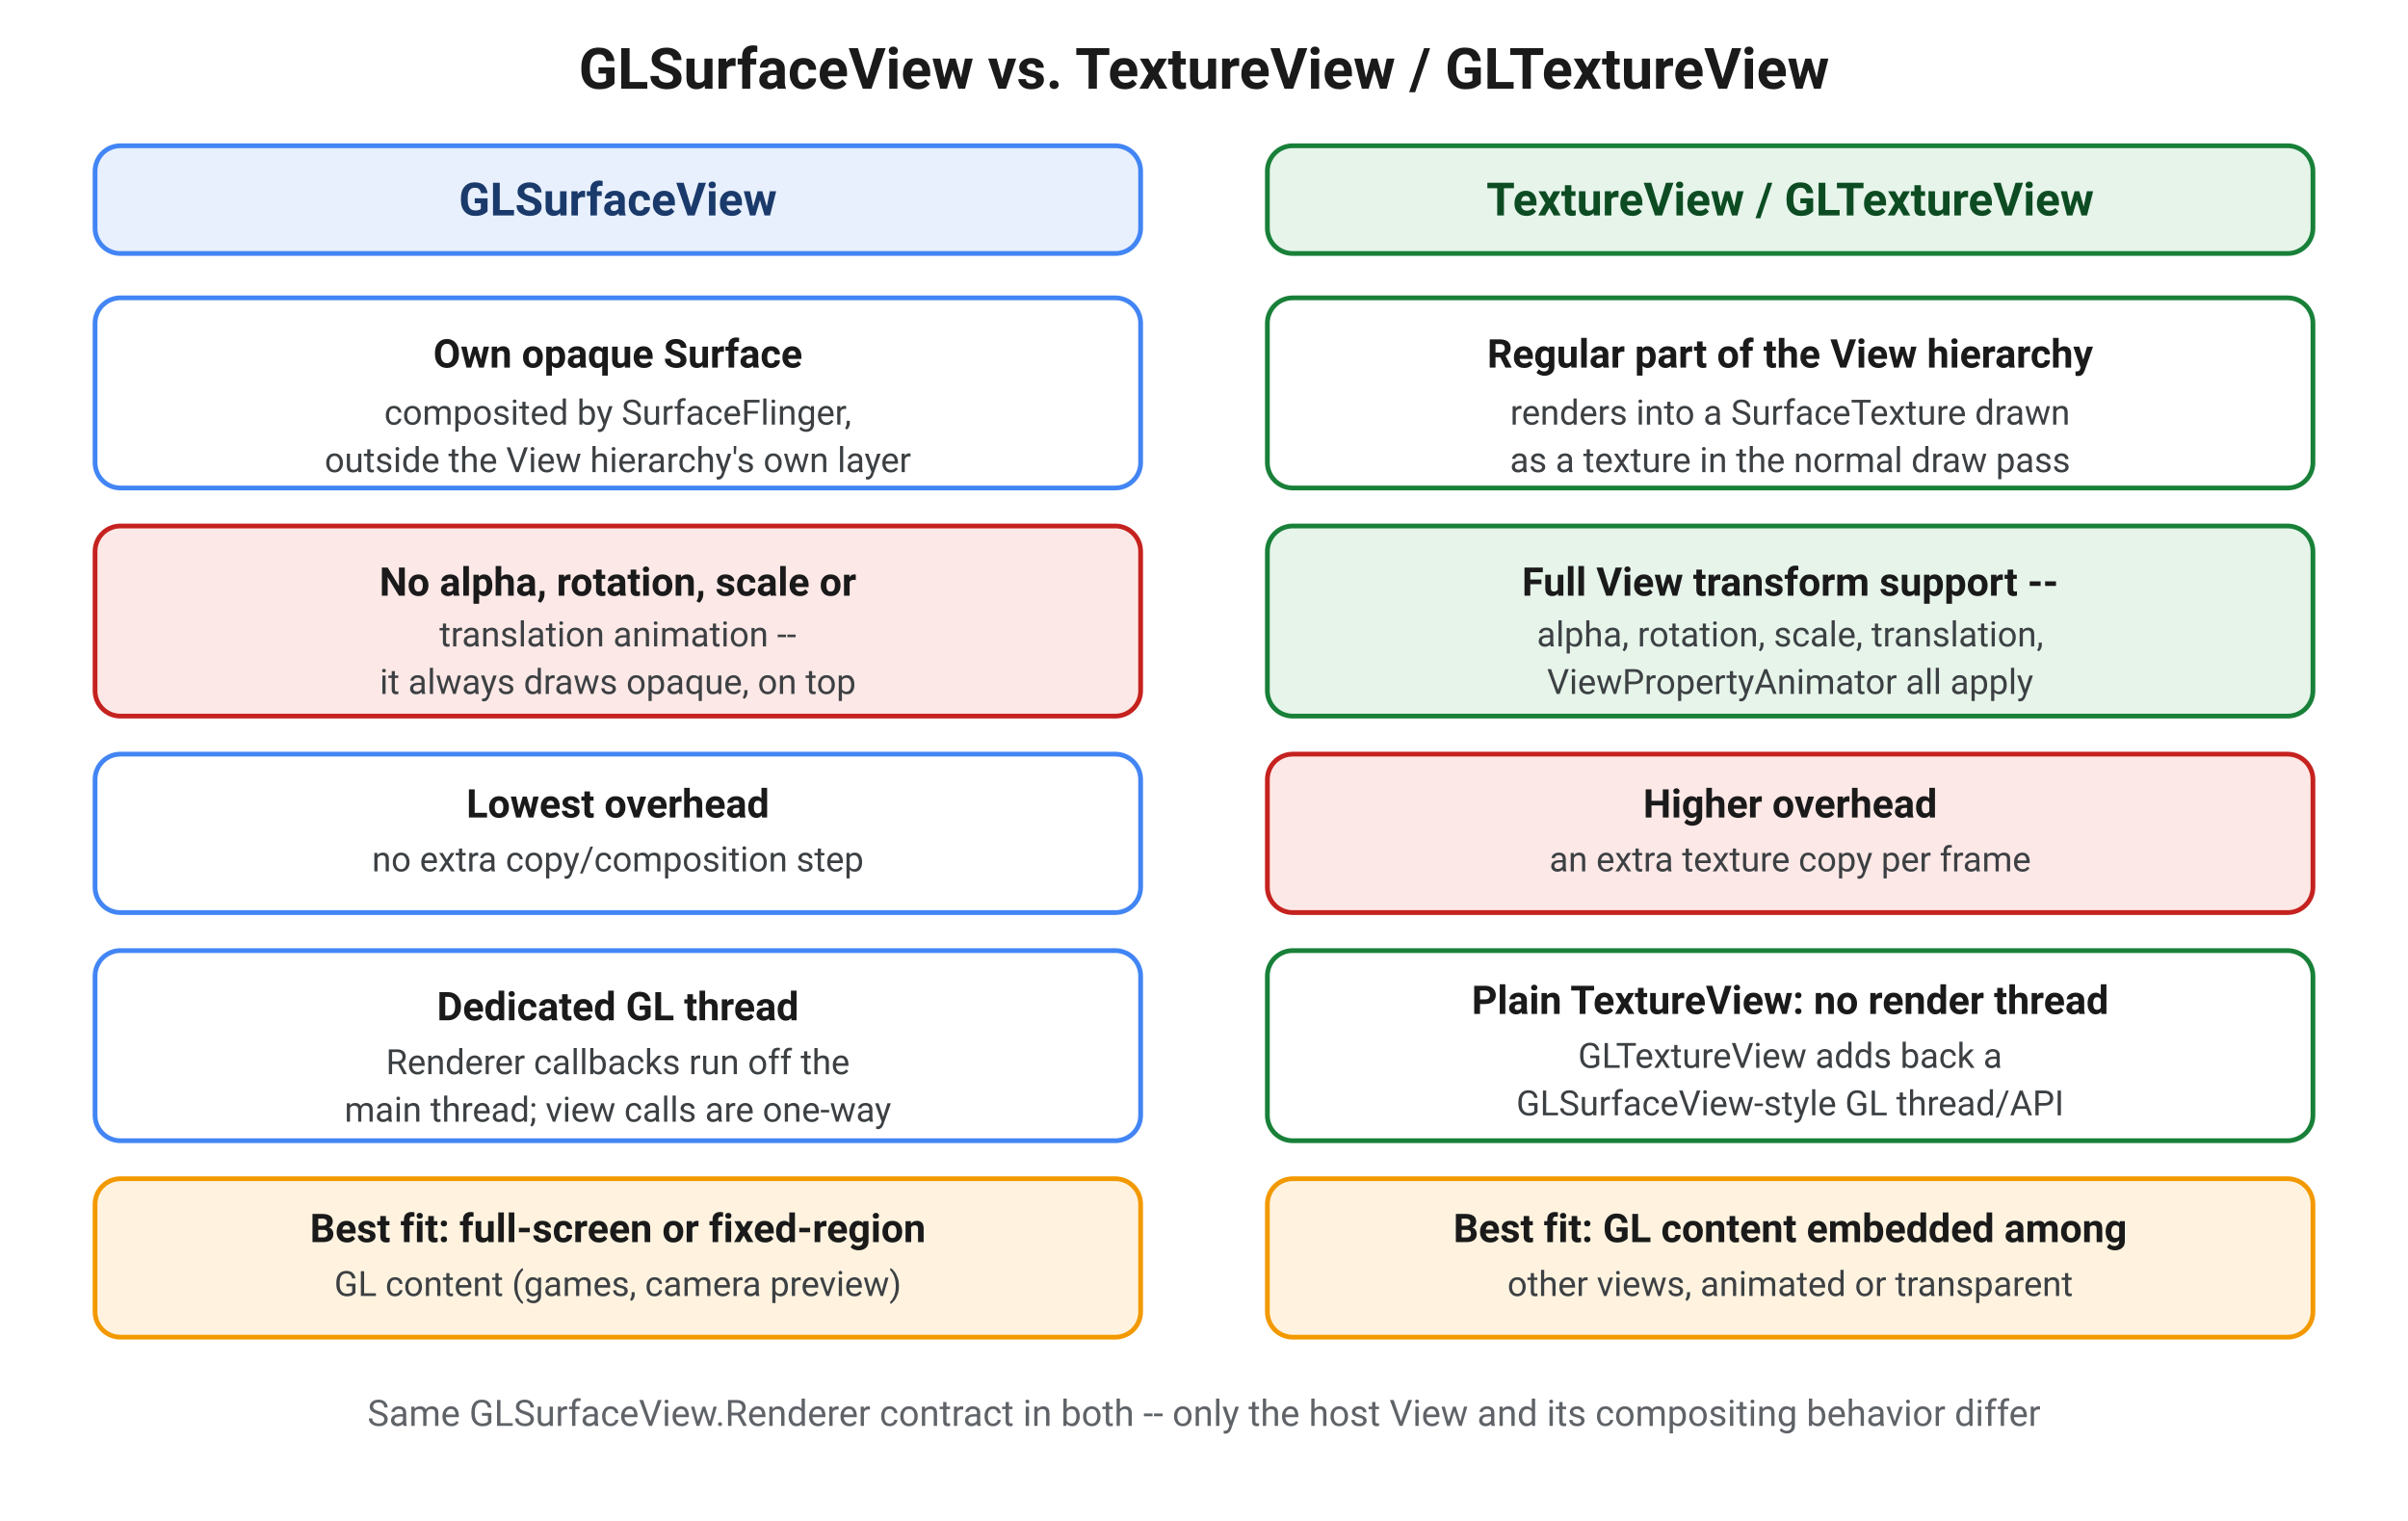
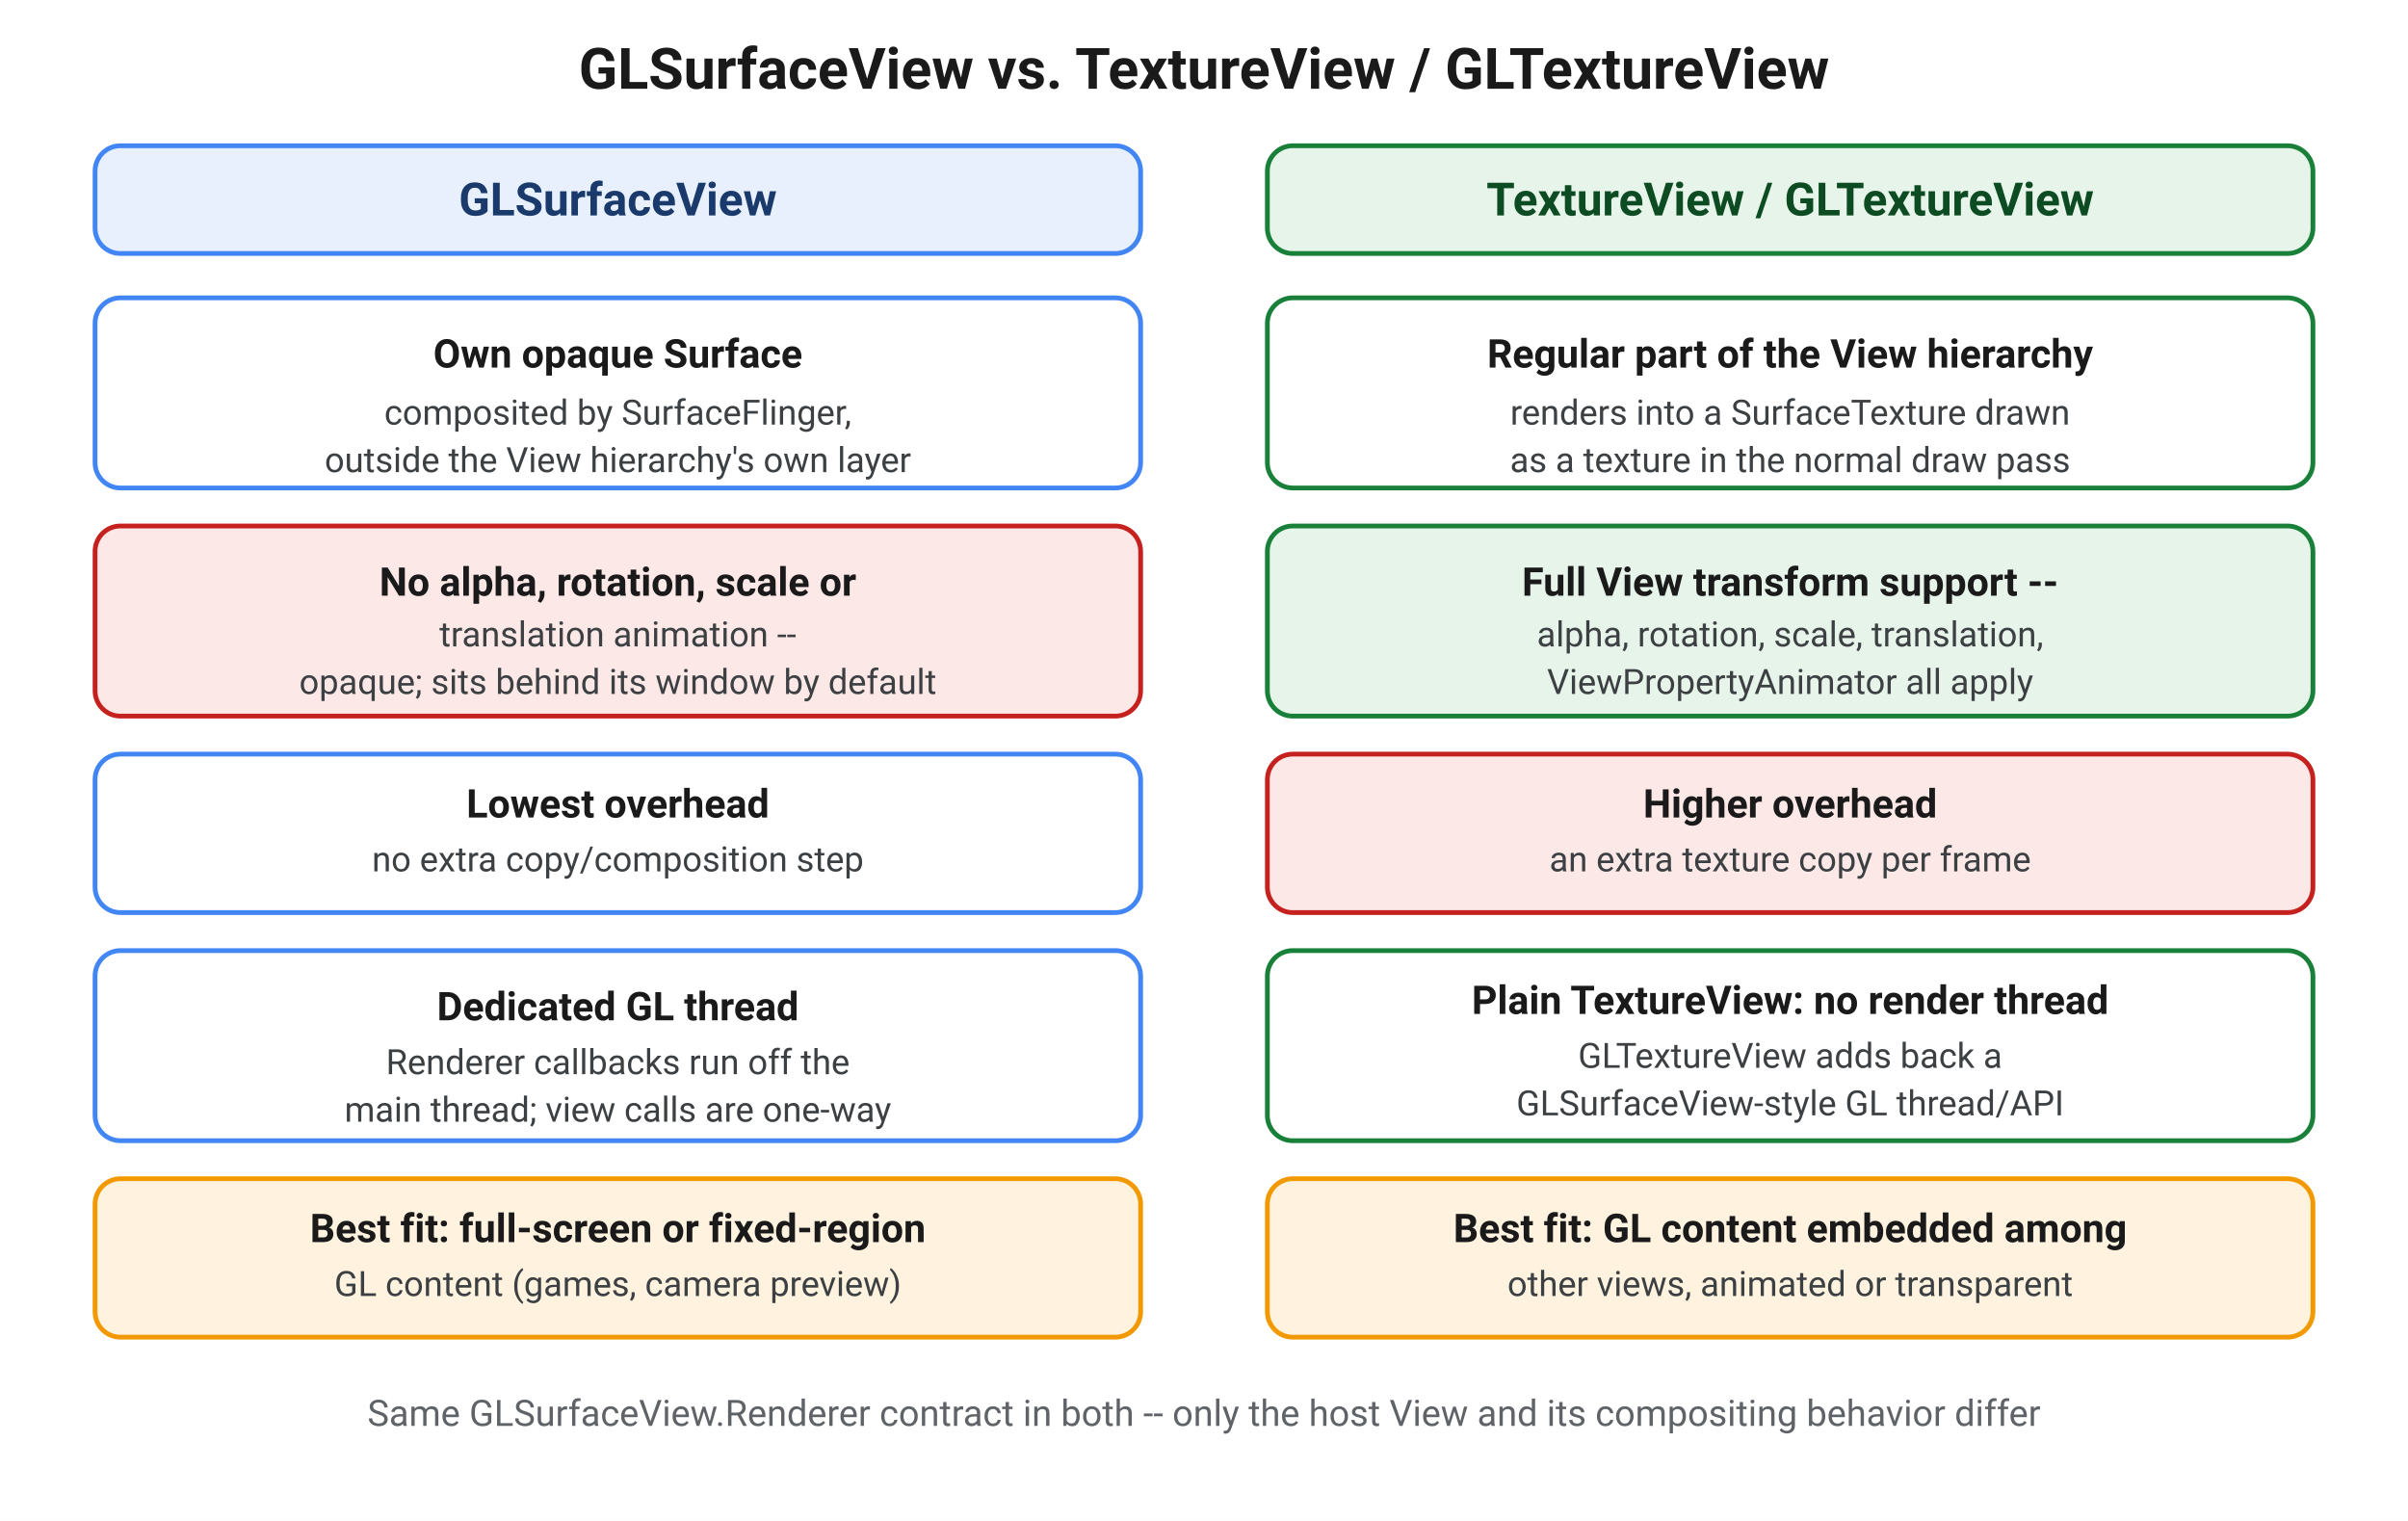
<svg xmlns="http://www.w3.org/2000/svg" viewBox="0 0 760 480" width="760" font-family="system-ui, -apple-system, Segoe UI, Roboto, sans-serif">
  <rect x="0" y="0" width="760" height="480" fill="#ffffff" />
  <text x="380" y="28" text-anchor="middle" font-size="18" font-weight="700" fill="#1a1a1a">GLSurfaceView vs. TextureView / GLTextureView</text>
  <rect x="30" y="46" width="330" height="34" rx="8" fill="#e8f0fe" stroke="#4285f4" stroke-width="1.5" />
  <text x="195" y="68" text-anchor="middle" font-size="14.5" font-weight="700" fill="#1a3a6b">GLSurfaceView</text>
  <rect x="400" y="46" width="330" height="34" rx="8" fill="#e6f4ea" stroke="#188038" stroke-width="1.5" />
  <text x="565" y="68" text-anchor="middle" font-size="14.5" font-weight="700" fill="#0d4c22">TextureView / GLTextureView</text>
  <rect x="30" y="94" width="330" height="60" rx="8" fill="#ffffff" stroke="#4285f4" stroke-width="1.5" />
  <text x="195" y="116" text-anchor="middle" font-size="12.5" font-weight="600" fill="#1a1a1a">Own opaque Surface</text>
  <text x="195" y="134" text-anchor="middle" font-size="11" fill="#3c4043">composited by SurfaceFlinger,</text>
  <text x="195" y="149" text-anchor="middle" font-size="11" fill="#3c4043">outside the View hierarchy's own layer</text>
  <rect x="30" y="166" width="330" height="60" rx="8" fill="#fce8e6" stroke="#c5221f" stroke-width="1.5" />
  <text x="195" y="188" text-anchor="middle" font-size="12.5" font-weight="600" fill="#1a1a1a">No alpha, rotation, scale or</text>
  <text x="195" y="204" text-anchor="middle" font-size="11" fill="#3c4043">translation animation --</text>
-   <text x="195" y="219" text-anchor="middle" font-size="11" fill="#3c4043">it always draws opaque, on top</text>
+   <text x="195" y="219" text-anchor="middle" font-size="11" fill="#3c4043">opaque; sits behind its window by default</text>
  <rect x="30" y="238" width="330" height="50" rx="8" fill="#ffffff" stroke="#4285f4" stroke-width="1.5" />
  <text x="195" y="258" text-anchor="middle" font-size="12.5" font-weight="600" fill="#1a1a1a">Lowest overhead</text>
  <text x="195" y="275" text-anchor="middle" font-size="11" fill="#3c4043">no extra copy/composition step</text>
  <rect x="30" y="300" width="330" height="60" rx="8" fill="#ffffff" stroke="#4285f4" stroke-width="1.5" />
  <text x="195" y="322" text-anchor="middle" font-size="12.5" font-weight="600" fill="#1a1a1a">Dedicated GL thread</text>
  <text x="195" y="339" text-anchor="middle" font-size="11" fill="#3c4043">Renderer callbacks run off the</text>
  <text x="195" y="354" text-anchor="middle" font-size="11" fill="#3c4043">main thread; view calls are one-way</text>
  <rect x="30" y="372" width="330" height="50" rx="8" fill="#fff3e0" stroke="#f29900" stroke-width="1.5" />
  <text x="195" y="392" text-anchor="middle" font-size="12.5" font-weight="600" fill="#1a1a1a">Best fit: full-screen or fixed-region</text>
  <text x="195" y="409" text-anchor="middle" font-size="11" fill="#3c4043">GL content (games, camera preview)</text>
  <rect x="400" y="94" width="330" height="60" rx="8" fill="#ffffff" stroke="#188038" stroke-width="1.5" />
  <text x="565" y="116" text-anchor="middle" font-size="12.5" font-weight="600" fill="#1a1a1a">Regular part of the View hierarchy</text>
  <text x="565" y="134" text-anchor="middle" font-size="11" fill="#3c4043">renders into a SurfaceTexture drawn</text>
  <text x="565" y="149" text-anchor="middle" font-size="11" fill="#3c4043">as a texture in the normal draw pass</text>
  <rect x="400" y="166" width="330" height="60" rx="8" fill="#e6f4ea" stroke="#188038" stroke-width="1.5" />
  <text x="565" y="188" text-anchor="middle" font-size="12.5" font-weight="600" fill="#1a1a1a">Full View transform support --</text>
  <text x="565" y="204" text-anchor="middle" font-size="11" fill="#3c4043">alpha, rotation, scale, translation,</text>
  <text x="565" y="219" text-anchor="middle" font-size="11" fill="#3c4043">ViewPropertyAnimator all apply</text>
  <rect x="400" y="238" width="330" height="50" rx="8" fill="#fce8e6" stroke="#c5221f" stroke-width="1.5" />
  <text x="565" y="258" text-anchor="middle" font-size="12.5" font-weight="600" fill="#1a1a1a">Higher overhead</text>
  <text x="565" y="275" text-anchor="middle" font-size="11" fill="#3c4043">an extra texture copy per frame</text>
  <rect x="400" y="300" width="330" height="60" rx="8" fill="#ffffff" stroke="#188038" stroke-width="1.5" />
  <text x="565" y="320" text-anchor="middle" font-size="12.5" font-weight="600" fill="#1a1a1a">Plain TextureView: no render thread</text>
  <text x="565" y="337" text-anchor="middle" font-size="11" fill="#3c4043">GLTextureView adds back a</text>
  <text x="565" y="352" text-anchor="middle" font-size="11" fill="#3c4043">GLSurfaceView-style GL thread/API</text>
  <rect x="400" y="372" width="330" height="50" rx="8" fill="#fff3e0" stroke="#f29900" stroke-width="1.5" />
  <text x="565" y="392" text-anchor="middle" font-size="12.5" font-weight="600" fill="#1a1a1a">Best fit: GL content embedded among</text>
  <text x="565" y="409" text-anchor="middle" font-size="11" fill="#3c4043">other views, animated or transparent</text>
  <text x="380" y="450" text-anchor="middle" font-size="11.5" fill="#5f6368">Same GLSurfaceView.Renderer contract in both -- only the host View and its compositing behavior differ</text>
</svg>
